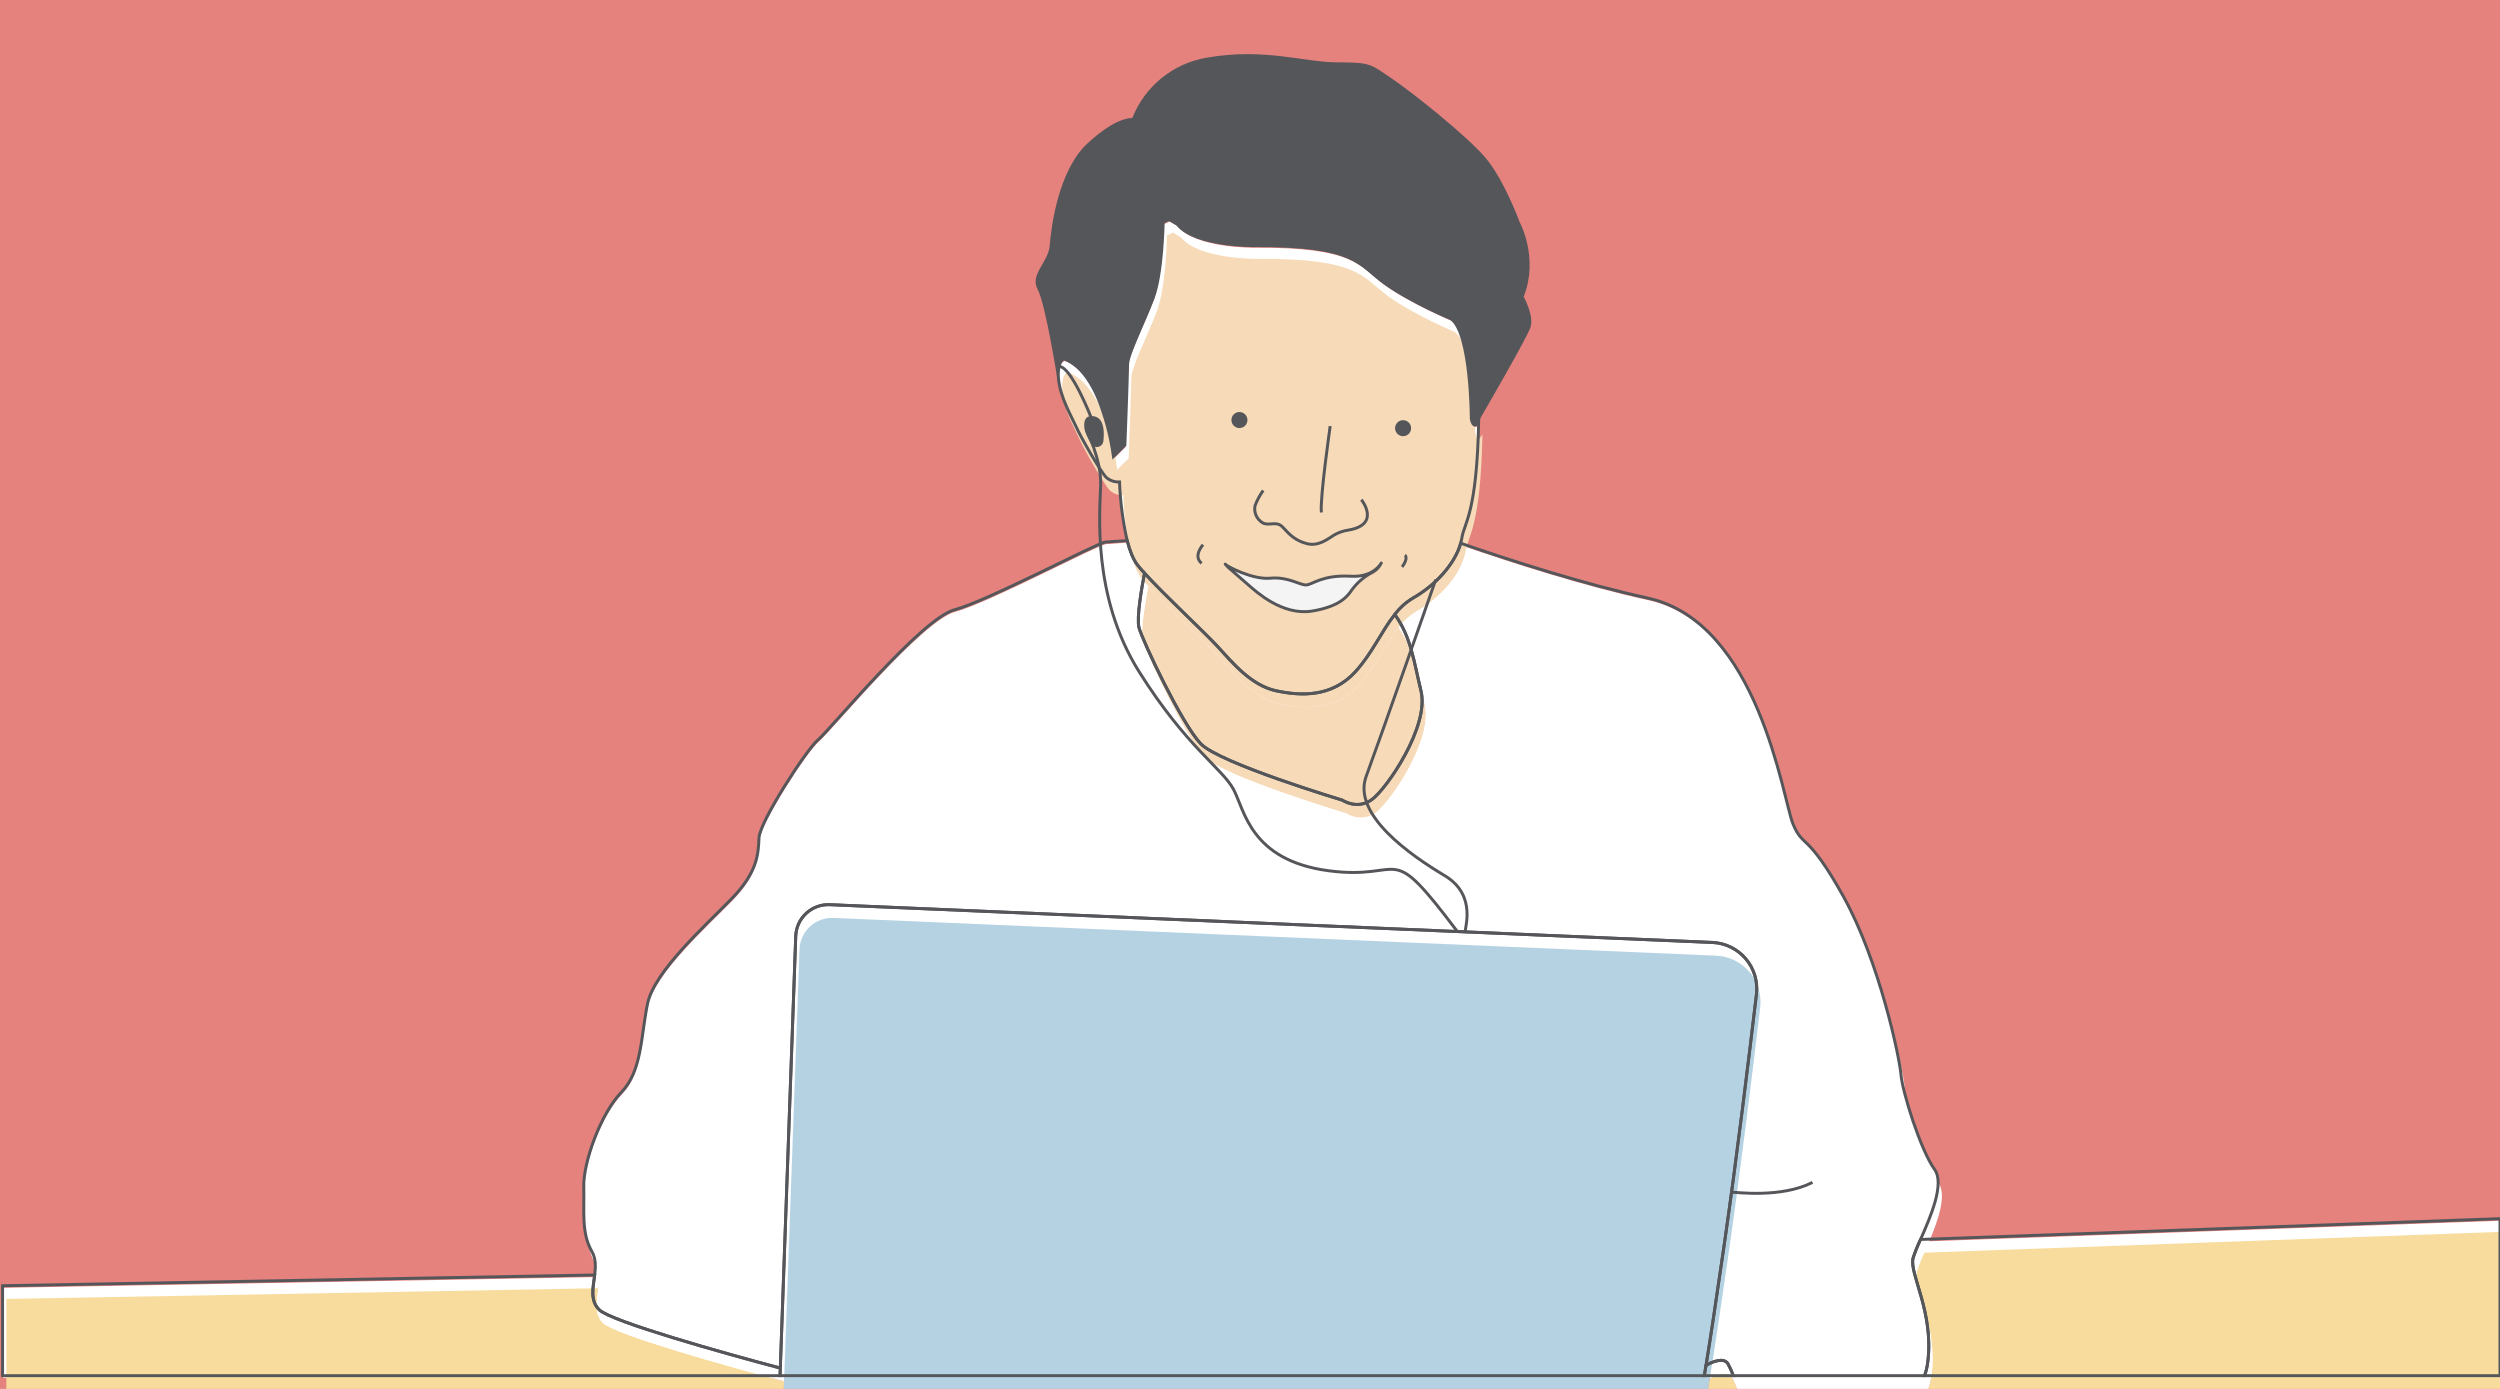
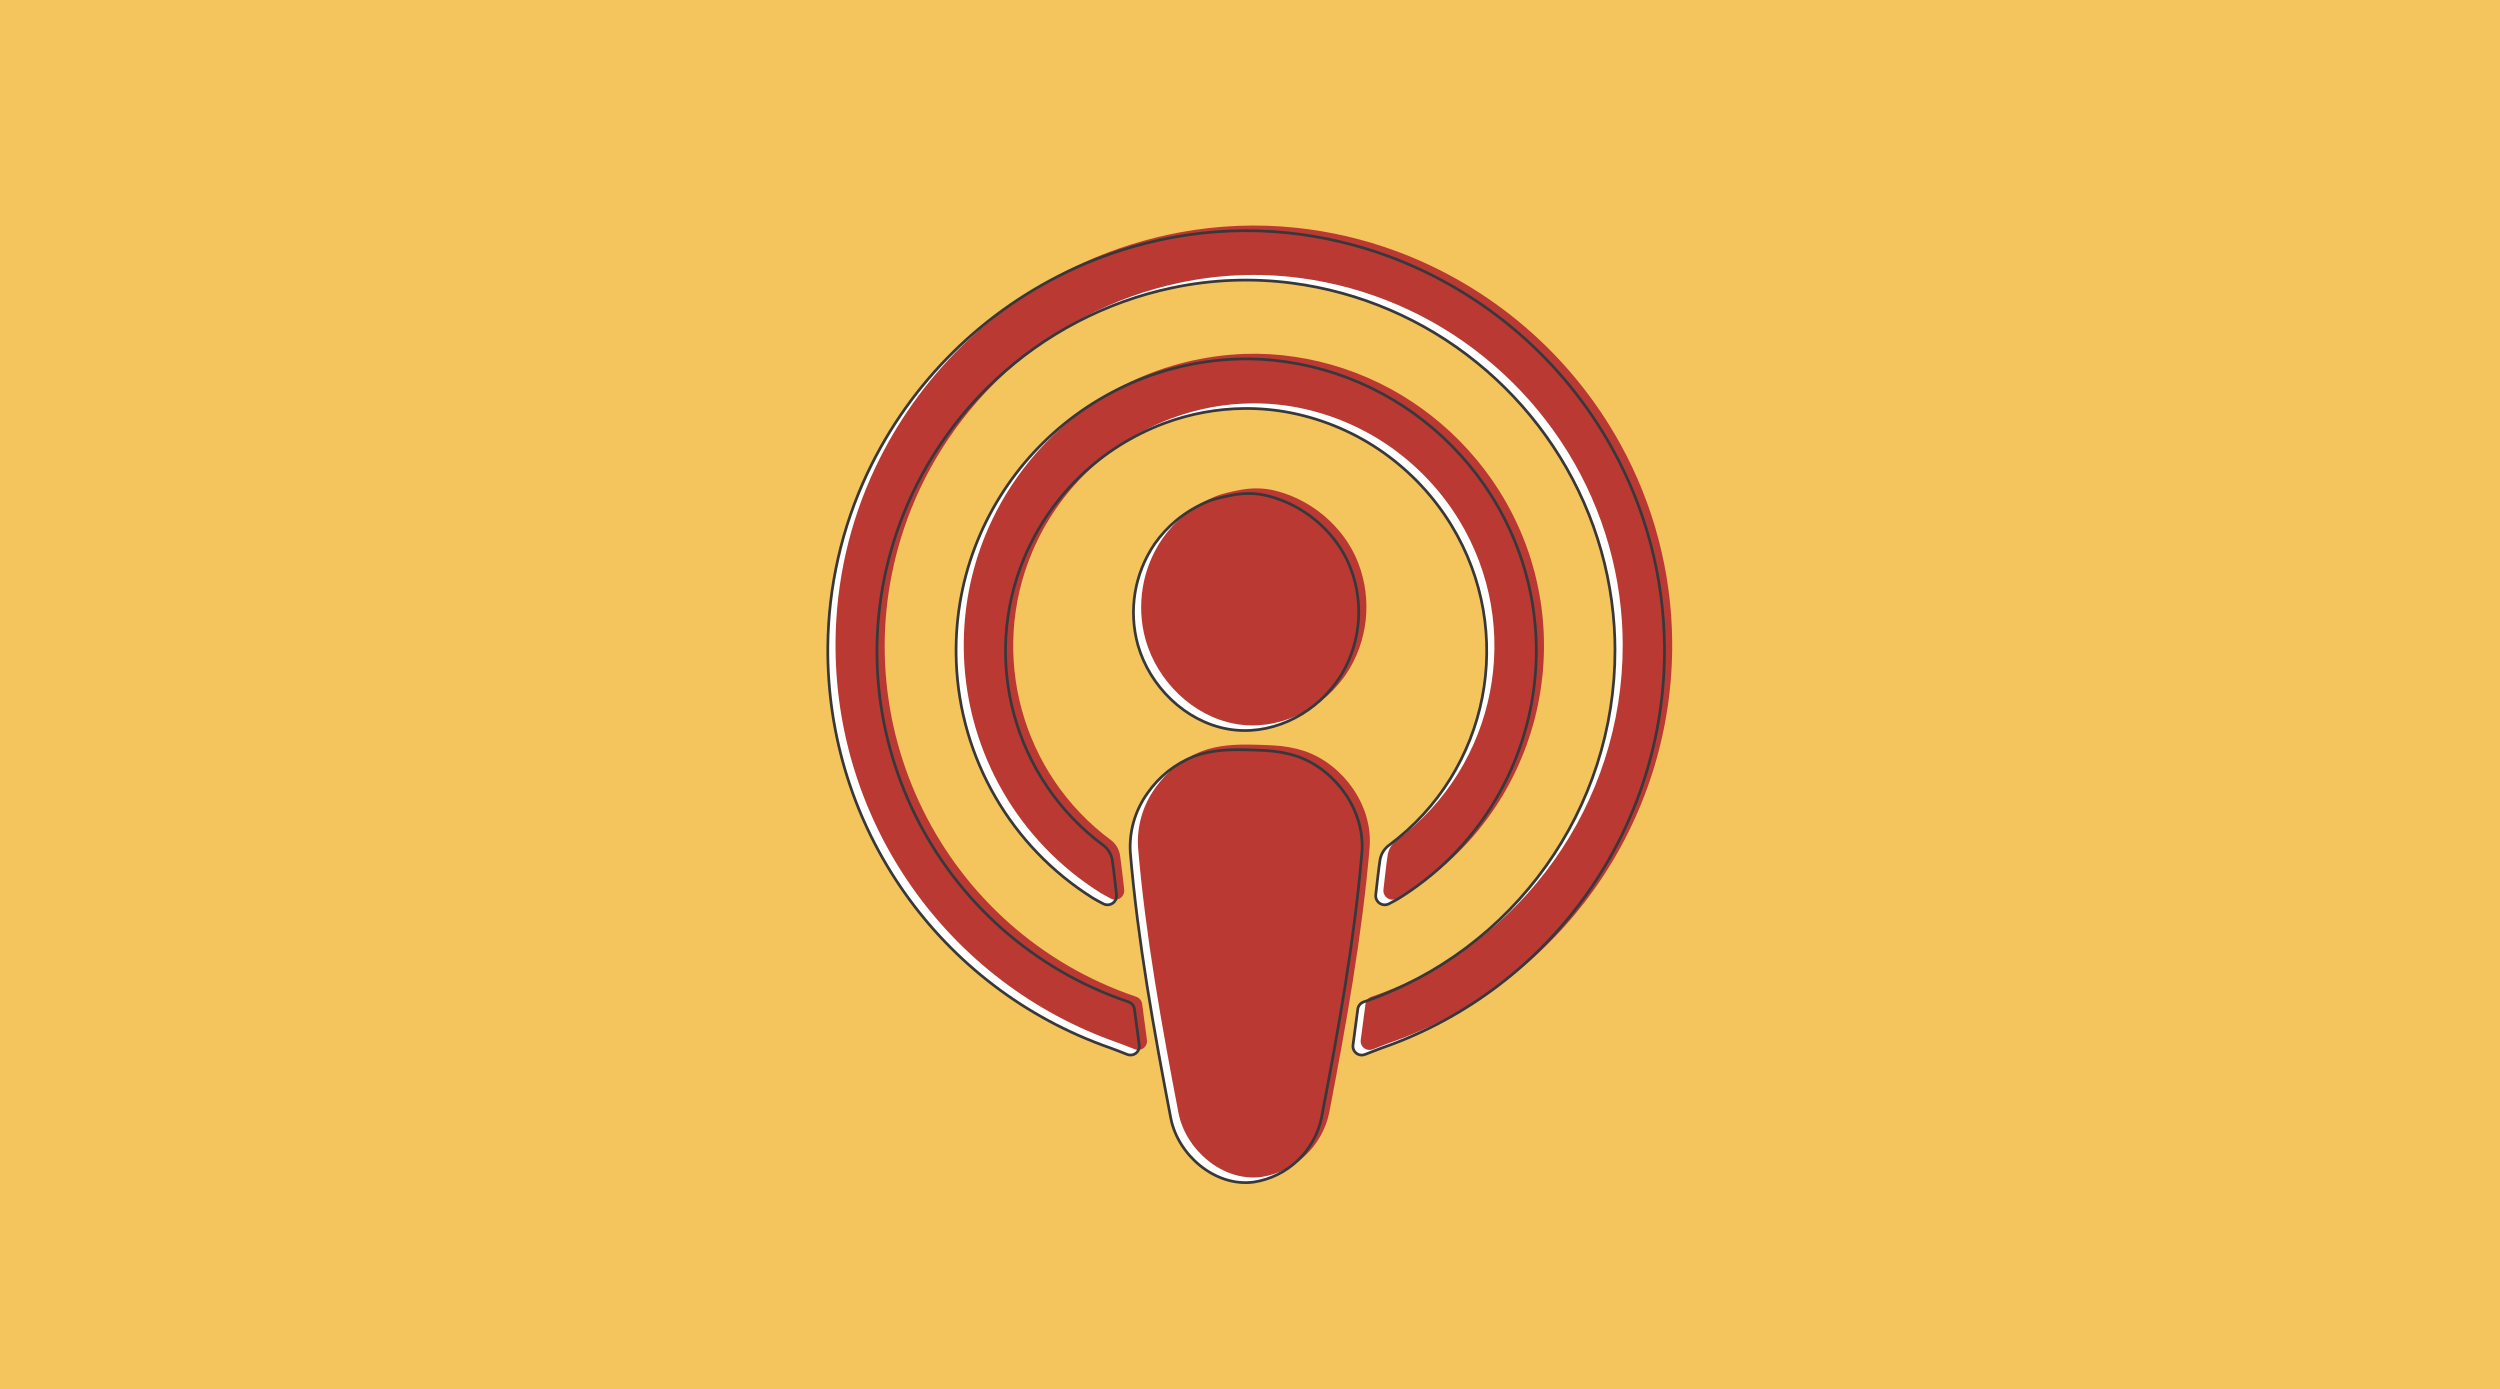
- <svg xmlns="http://www.w3.org/2000/svg" id="Layer_1" data-name="Layer 1" viewBox="0 0 841.89 467.717">
-   <defs>
-     <style>.cls-1{fill:#e5827d;}.cls-2{fill:#fff;}.cls-3{fill:#f7dab8;}.cls-4{fill:#f8dc9d;}.cls-5{fill:#b5d2e3;}.cls-10,.cls-6{fill:none;}.cls-10,.cls-6,.cls-8,.cls-9{stroke:#54565a;}.cls-6,.cls-8{stroke-miterlimit:10;}.cls-7,.cls-8{fill:#54565a;}.cls-9{fill:#f4f4f4;}.cls-10,.cls-9{stroke-linejoin:round;}</style>
-   </defs>
-   <rect class="cls-1" x="-1.267" width="843.157" height="467.717" />
-   <path class="cls-2" d="M429.877,233.322c-8.365-1.809-14.696-9.496-19.67-14.922-4.396-4.795-17.791-17.179-24.593-24.676-.862,4.44-2.743,14.987-1.859,18.346,1.131,4.296,14.469,32.557,20.8,39.113s47.704,18.991,47.704,18.991,4.974,3.391,9.948-.226,19.444-24.643,16.504-36.626c-2.347-9.567-3.257-17.981-8.821-25.702-4.44,5.594-7.678,13.229-13.336,19.372C448.642,235.582,438.242,235.13,429.877,233.322Z" />
-   <path class="cls-2" d="M497.929,142.887c-1.583,2.713-2.261-1.13-2.261-1.13s0-28.713-6.783-33.687c0,0-13.565-5.652-22.383-11.983-8.817-6.33-9.496-12.887-44.087-12.661,0,0-19.896.226-25.774-7.235l-2.713-1.583-2.035.904s-.226,17.183-3.391,25.548c-3.165,8.365-8.591,18.991-8.591,22.383,0,3.391-.904,27.13-.904,27.13l-3.844,3.844a81.27,81.27,0,0,0-5.241-19.688c-2.047-4.738-4.816-9.151-8.511-11.691a12.976,12.976,0,0,0-2.771-1.459,1.317,1.317,0,0,0-.512.164,3.435,3.435,0,0,0-1.278,2.378,13.552,13.552,0,0,0-.216,3.968c.506,6.356,4.564,13.173,5.868,16.154,1.583,3.617,8.365,15.374,10.174,17.183a6.265,6.265,0,0,0,4.522,1.583,108.764,108.764,0,0,0,2.577,19.73c.864,3.379,2.01,6.408,3.527,8.305.631.789,1.417,1.694,2.311,2.68,6.802,7.497,20.198,19.881,24.593,24.676,4.974,5.426,11.304,13.113,19.67,14.922,8.365,1.809,18.765,2.261,26.678-6.33,5.658-6.143,8.896-13.778,13.336-19.372a21.382,21.382,0,0,1,6.107-5.498c7.673-4.355,14.191-11.562,16.092-18.483a16.328,16.328,0,0,0,.413-1.865c.759-5.007,5.04-8.021,5.648-39.268C498.063,142.658,497.986,142.79,497.929,142.887Z" />
-   <path class="cls-2" d="M583.919,463.971a32.361,32.361,0,0,0-1.885-4.11c-1.498-2.098-5.073-.622-7.32.613-.223,1.356-.42,2.513-.594,3.497Z" />
-   <path class="cls-2" d="M648.306,463.971H841.89V411.101L646.949,418.099a54.222,54.222,0,0,0-2.516,6.266c-1.356,5.2,7.009,18.087,4.974,34.817A21.472,21.472,0,0,1,648.306,463.971Z" />
-   <path class="cls-2" d="M262.876,463.971l.091-2.551c-18.617-4.918-57.027-15.688-60.986-19.646-3.168-3.168-2.057-7.427-1.523-11.703L1.06,433.682v30.288Z" />
-   <path class="cls-2" d="M199.495,422.104c1.414,2.474,1.307,5.223.964,7.966-.534,4.276-1.645,8.535,1.523,11.703,3.958,3.958,42.369,14.728,60.986,19.646l1.181-33.057,4.015-112.414a10.988,10.988,0,0,1,11.451-10.586L576.851,318.085a15.609,15.609,0,0,1,14.839,17.425c-2.404,20.337-6.691,55.534-10.855,84.361-2.49,17.238-4.748,32.259-6.121,40.602,2.247-1.235,5.822-2.71,7.32-.613a32.361,32.361,0,0,1,1.885,4.11h64.387a21.472,21.472,0,0,0,1.101-4.788c2.035-16.73-6.331-29.617-4.974-34.817a54.222,54.222,0,0,1,2.516-6.266c3.338-7.585,8.229-18.73,4.719-23.578-4.748-6.557-10.852-26.226-11.304-31.878s-7.235-38.209-19.444-60.139-13.565-16.052-16.957-24.417-11.53-67.826-48.835-75.965c-21.676-4.729-46.251-12.664-63.039-18.483-1.901,6.921-8.418,14.128-16.092,18.483a21.382,21.382,0,0,0-6.107,5.498c5.563,7.722,6.474,16.135,8.821,25.702,2.939,11.983-11.531,33.009-16.504,36.626s-9.948.226-9.948.226-41.374-12.435-47.704-18.991-19.669-34.817-20.8-39.113c-.884-3.359.997-13.906,1.859-18.346-.895-.986-1.68-1.892-2.311-2.68-1.517-1.897-2.663-4.926-3.527-8.305l-7.255.503c-2.34,0-39.785,19.892-50.901,22.818s-42.091,40.602-45.934,43.767c-3.844,3.165-19.67,27.583-19.896,33.009-.226,5.426-.452,11.53-9.27,20.574s-26,24.417-28.261,35.27c-2.261,10.852-1.809,22.609-8.817,29.843-7.009,7.235-12.887,23.739-12.661,31.878C197.008,408.539,195.877,415.773,199.495,422.104Z" />
-   <path class="cls-2" d="M574.12,463.971c.174-.984.371-2.142.594-3.497,1.373-8.342,3.631-23.364,6.121-40.602,4.164-28.827,8.451-64.024,10.855-84.361A15.609,15.609,0,0,0,576.851,318.085L279.614,305.363a10.988,10.988,0,0,0-11.451,10.586l-4.015,112.414-1.181,33.057-.091,2.551Z" />
-   <path class="cls-3" d="M430.951,237.067c-8.365-1.809-14.696-9.496-19.67-14.922-4.396-4.795-17.791-17.179-24.593-24.676-.862,4.44-2.743,14.987-1.859,18.346,1.131,4.296,14.469,32.557,20.8,39.113s47.704,18.991,47.704,18.991,4.974,3.391,9.948-.226,19.444-24.643,16.504-36.626c-2.347-9.567-3.257-17.981-8.821-25.702-4.44,5.594-7.678,13.229-13.336,19.372C449.716,239.328,439.316,238.876,430.951,237.067Z" />
-   <path class="cls-3" d="M499.003,146.633c-1.583,2.713-2.261-1.13-2.261-1.13s0-28.713-6.783-33.687c0,0-13.565-5.652-22.383-11.983-8.817-6.33-9.496-12.887-44.087-12.661,0,0-19.896.226-25.774-7.235l-2.713-1.583-2.035.904s-.226,17.183-3.391,25.548c-3.165,8.365-8.591,18.991-8.591,22.383,0,3.391-.904,27.13-.904,27.13l-3.844,3.844a81.27,81.27,0,0,0-5.241-19.688c-2.047-4.738-4.816-9.151-8.511-11.691a12.976,12.976,0,0,0-2.771-1.459,1.317,1.317,0,0,0-.512.164,3.435,3.435,0,0,0-1.278,2.378,13.552,13.552,0,0,0-.216,3.968c.506,6.356,4.564,13.173,5.868,16.154,1.583,3.617,8.365,15.374,10.174,17.183a6.265,6.265,0,0,0,4.522,1.583,108.764,108.764,0,0,0,2.577,19.73c.864,3.379,2.01,6.408,3.527,8.305.631.789,1.417,1.694,2.311,2.68,6.802,7.497,20.198,19.881,24.593,24.676,4.974,5.426,11.304,13.113,19.67,14.922,8.365,1.809,18.765,2.261,26.678-6.33,5.658-6.143,8.896-13.778,13.336-19.372a21.381,21.381,0,0,1,6.107-5.498c7.673-4.355,14.191-11.562,16.092-18.483a16.324,16.324,0,0,0,.413-1.865c.759-5.007,5.04-8.021,5.648-39.268C499.136,146.404,499.059,146.536,499.003,146.633Z" />
-   <path class="cls-4" d="M584.992,467.717a32.362,32.362,0,0,0-1.885-4.11c-1.498-2.098-5.073-.622-7.32.613-.223,1.356-.42,2.513-.594,3.497Z" />
-   <path class="cls-4" d="M649.38,467.717H841.89V414.847L648.023,421.845a54.222,54.222,0,0,0-2.516,6.266c-1.356,5.2,7.009,18.087,4.974,34.817A21.472,21.472,0,0,1,649.38,467.717Z" />
-   <path class="cls-4" d="M263.95,467.717l.091-2.551c-18.617-4.918-57.027-15.688-60.986-19.646-3.168-3.168-2.057-7.427-1.523-11.703L2.133,437.428v30.288Z" />
-   <path class="cls-2" d="M200.568,425.85c1.414,2.474,1.307,5.223.964,7.966-.534,4.276-1.645,8.535,1.523,11.703,3.958,3.958,42.369,14.728,60.986,19.646l1.181-33.057L269.236,319.695a10.988,10.988,0,0,1,11.451-10.586L577.924,321.831a15.609,15.609,0,0,1,14.839,17.425c-2.404,20.337-6.691,55.534-10.855,84.361-2.49,17.238-4.748,32.259-6.121,40.602,2.247-1.235,5.822-2.71,7.32-.613a32.362,32.362,0,0,1,1.885,4.11H649.38a21.472,21.472,0,0,0,1.101-4.788c2.035-16.73-6.331-29.617-4.974-34.817a54.222,54.222,0,0,1,2.516-6.266c3.338-7.585,8.229-18.73,4.719-23.578-4.748-6.557-10.852-26.226-11.304-31.878s-7.235-38.209-19.444-60.139-13.565-16.052-16.957-24.417c-3.391-8.365-11.53-67.826-48.835-75.965-21.676-4.729-46.251-12.664-63.039-18.483-1.901,6.921-8.418,14.128-16.092,18.483a21.381,21.381,0,0,0-6.107,5.498c5.563,7.722,6.474,16.135,8.821,25.702,2.939,11.983-11.531,33.009-16.504,36.626s-9.948.226-9.948.226-41.374-12.435-47.704-18.991-19.669-34.817-20.8-39.113c-.884-3.359.997-13.906,1.859-18.346-.895-.986-1.68-1.892-2.311-2.68-1.517-1.897-2.663-4.926-3.527-8.305l-7.255.503c-2.34,0-39.785,19.892-50.901,22.818s-42.091,40.602-45.934,43.767c-3.844,3.165-19.67,27.583-19.896,33.009-.226,5.426-.452,11.53-9.27,20.574s-26,24.417-28.261,35.27c-2.261,10.852-1.809,22.609-8.817,29.843-7.009,7.235-12.887,23.739-12.661,31.878C198.081,412.285,196.951,419.519,200.568,425.85Z" />
-   <path class="cls-5" d="M575.193,467.717c.174-.984.371-2.142.594-3.497,1.373-8.342,3.631-23.364,6.121-40.602,4.164-28.827,8.451-64.024,10.855-84.361A15.609,15.609,0,0,0,577.924,321.831L280.687,309.109a10.988,10.988,0,0,0-11.451,10.586L265.221,432.108l-1.181,33.057-.091,2.551Z" />
-   <path class="cls-6" d="M429.684,232.615c-8.365-1.809-14.696-9.496-19.67-14.922-4.396-4.795-17.791-17.179-24.593-24.676-.862,4.44-2.743,14.987-1.859,18.346,1.131,4.296,14.469,32.557,20.8,39.113s47.704,18.991,47.704,18.991,4.974,3.391,9.948-.226,19.444-24.643,16.504-36.626c-2.347-9.567-3.257-17.981-8.821-25.702-4.44,5.594-7.678,13.229-13.336,19.372C448.449,234.875,438.049,234.423,429.684,232.615Z" />
-   <path class="cls-6" d="M497.736,142.18c-1.583,2.713-2.261-1.13-2.261-1.13s0-28.713-6.783-33.687c0,0-13.565-5.652-22.383-11.983-8.817-6.33-9.496-12.887-44.087-12.661,0,0-19.896.226-25.774-7.235l-2.713-1.583-2.035.904s-.226,17.183-3.391,25.548c-3.165,8.365-8.591,18.991-8.591,22.383,0,3.391-.904,27.13-.904,27.13l-3.844,3.844a81.27,81.27,0,0,0-5.241-19.688c-2.047-4.738-4.816-9.151-8.511-11.691a12.976,12.976,0,0,0-2.771-1.459,1.317,1.317,0,0,0-.512.164,3.435,3.435,0,0,0-1.278,2.378,13.552,13.552,0,0,0-.216,3.968c.506,6.356,4.564,13.173,5.868,16.154,1.583,3.617,8.365,15.374,10.174,17.183a6.265,6.265,0,0,0,4.522,1.583,108.763,108.763,0,0,0,2.577,19.73c.864,3.379,2.01,6.408,3.527,8.305.631.789,1.417,1.694,2.311,2.68,6.802,7.497,20.198,19.881,24.593,24.676,4.974,5.426,11.304,13.113,19.67,14.922,8.365,1.809,18.765,2.261,26.678-6.33,5.658-6.143,8.896-13.778,13.336-19.372a21.382,21.382,0,0,1,6.107-5.498c7.673-4.355,14.191-11.562,16.092-18.483a16.324,16.324,0,0,0,.413-1.865c.759-5.007,5.04-8.021,5.648-39.268C497.87,141.951,497.792,142.083,497.736,142.18Z" />
-   <path class="cls-7" d="M513.11,99.902c5.2-13.113-1.357-25.096-1.357-25.096s-5.2-14.243-11.53-21.704c-6.331-7.461-25.096-22.383-31.878-26.904-6.782-4.522-6.556-5.2-17.861-5.2-11.304,0-24.643-4.974-44.087-1.583A32.848,32.848,0,0,0,381.301,39.763s-5.2-.678-15.148,8.591c-9.948,9.27-12.209,28.713-12.661,34.365s-6.782,9.722-4.069,14.696c2.713,4.974,6.782,30.974,6.782,30.974l.237-1.006a13.552,13.552,0,0,1,.216-3.968,3.435,3.435,0,0,1,1.278-2.378,1.317,1.317,0,0,1,.512-.164,12.976,12.976,0,0,1,2.771,1.459c3.694,2.539,6.464,6.952,8.511,11.691a81.27,81.27,0,0,1,5.241,19.688l3.844-3.844s.904-23.739.904-27.13c0-3.391,5.426-14.017,8.591-22.383,3.165-8.365,3.391-25.548,3.391-25.548l2.035-.904,2.713,1.583c5.878,7.461,25.774,7.235,25.774,7.235,34.591-.226,35.27,6.33,44.087,12.661,8.817,6.33,22.383,11.983,22.383,11.983,6.783,4.974,6.783,33.687,6.783,33.687s.678,3.844,2.261,1.13c.056-.097.134-.229.222-.381,2.394-4.114,16.105-27.791,17.413-31.498C516.727,106.458,513.11,99.902,513.11,99.902Z" />
-   <path class="cls-6" d="M583.726,463.264a32.363,32.363,0,0,0-1.885-4.11c-1.498-2.098-5.073-.622-7.32.613-.223,1.356-.42,2.513-.594,3.497Z" />
-   <path class="cls-6" d="M648.113,463.264H841.89V410.394l-195.134,6.998a54.222,54.222,0,0,0-2.516,6.266c-1.356,5.2,7.009,18.087,4.974,34.817A21.471,21.471,0,0,1,648.113,463.264Z" />
-   <path class="cls-6" d="M262.683,463.264l.091-2.551c-18.617-4.918-57.027-15.688-60.986-19.646-3.168-3.168-2.057-7.427-1.523-11.703L.866,432.976v30.288Z" />
-   <path class="cls-6" d="M199.301,421.397c1.414,2.474,1.307,5.223.964,7.966-.534,4.276-1.645,8.535,1.523,11.703,3.958,3.958,42.369,14.728,60.986,19.646l1.181-33.057,4.015-112.414a10.988,10.988,0,0,1,11.451-10.586L576.658,317.378A15.609,15.609,0,0,1,591.497,334.804c-2.404,20.337-6.691,55.534-10.855,84.361-2.49,17.238-4.748,32.259-6.121,40.602,2.247-1.235,5.822-2.71,7.32-.613a32.363,32.363,0,0,1,1.885,4.11h64.387a21.471,21.471,0,0,0,1.101-4.788c2.035-16.73-6.331-29.617-4.974-34.817a54.222,54.222,0,0,1,2.516-6.266c3.338-7.585,8.229-18.73,4.719-23.578-4.748-6.557-10.852-26.226-11.304-31.878s-7.235-38.209-19.444-60.139S607.162,285.745,603.771,277.38c-3.391-8.365-11.53-67.826-48.835-75.965-21.676-4.729-46.251-12.664-63.039-18.483-1.901,6.921-8.418,14.128-16.092,18.483a21.382,21.382,0,0,0-6.107,5.498c5.563,7.722,6.474,16.135,8.821,25.702,2.939,11.983-11.531,33.009-16.504,36.626s-9.948.226-9.948.226-41.374-12.435-47.704-18.991-19.669-34.817-20.8-39.113c-.884-3.359.997-13.906,1.859-18.346-.895-.986-1.68-1.892-2.311-2.68-1.517-1.897-2.663-4.926-3.527-8.305l-7.255.503c-2.34,0-39.785,19.892-50.901,22.818s-42.091,40.602-45.934,43.767c-3.844,3.165-19.67,27.583-19.896,33.009-.226,5.426-.452,11.53-9.27,20.574s-26,24.417-28.261,35.27c-2.261,10.852-1.809,22.609-8.817,29.843-7.009,7.235-12.887,23.739-12.661,31.878C196.815,407.832,195.684,415.067,199.301,421.397Z" />
-   <path class="cls-6" d="M573.927,463.264c.174-.984.371-2.142.594-3.497,1.373-8.342,3.631-23.364,6.121-40.602,4.164-28.827,8.451-64.024,10.855-84.361a15.609,15.609,0,0,0-14.839-17.425L279.421,304.656a10.988,10.988,0,0,0-11.451,10.586l-4.015,112.414-1.181,33.057-.091,2.551Z" />
-   <path class="cls-6" d="M367.42,140.525s-6.712-17.254-10.762-17.111" />
-   <path class="cls-8" d="M365.804,144.835s-1.347-5.386,2.963-4.04c2.543.795,2.647,4.684,2.306,7.739a1.726,1.726,0,0,1-3.183.701A20.317,20.317,0,0,1,365.804,144.835Z" />
-   <path class="cls-6" d="M365.804,144.835s5.117,9.695,4.848,18.583-2.962,37.435,12.927,62.751,28.009,32.588,31.78,39.59,5.656,23.969,32.049,27.471,19.391-11.311,43.36,20.468" />
-   <path class="cls-6" d="M493.461,313.967c-.539-.808,4.309-12.389-7.002-19.122s-31.178-20.487-26.393-33.396,23.431-66.252,23.431-66.252" />
-   <path class="cls-6" d="M447.946,143.488s-3.501,24.508-2.963,29.086" />
-   <path class="cls-6" d="M458.45,168.265s6.733,8.349-4.309,10.234a13.477,13.477,0,0,0-4.795,1.631c-2.178,1.326-5.303,3.977-9.28,2.935s-5.871-3.125-8.049-5.492-4.64-.284-6.818-1.515a5.432,5.432,0,0,1-2.557-5.776,22.146,22.146,0,0,1,2.746-5.113" />
-   <path class="cls-9" d="M465.159,189.599s-2.568,4.883-10.132,4.451c-9.943-.568-13.068,2.935-15.245,2.935s-6.06-2.841-12.026-2.273-14.772-4.072-15.151-4.735l.947,1.042s5.303,4.64,7.291,6.344,10.984,10.037,20.927,8.428,12.234-5.405,13.446-7.102a19.655,19.655,0,0,1,7.007-5.966A6.928,6.928,0,0,0,465.159,189.599Z" />
-   <path class="cls-10" d="M405.125,183.444s-3.504,3.788-.473,6.25" />
-   <path class="cls-10" d="M473.114,186.948s1.326.852-.947,3.977" />
-   <circle class="cls-7" cx="417.387" cy="141.448" r="2.699" />
-   <circle class="cls-7" cx="472.498" cy="144.194" r="2.699" />
-   <path class="cls-6" d="M583.156,401.463c1.196,0,16.743,2.093,27.207-3.289" />
+ <svg xmlns="http://www.w3.org/2000/svg" version="1.1" id="Layer_1" x="0px" y="0px" viewBox="0 0 841.89 467.72" style="enable-background:new 0 0 841.89 467.72;" xml:space="preserve">
+   <style type="text/css">
+ 	.st0{fill:#F4C55C;}
+ 	.st1{fill:#FFFFFF;}
+ 	.st2{fill:#BA3932;}
+ 	.st3{fill:none;stroke:#37383B;stroke-width:0.925;stroke-miterlimit:10;}
+ </style>
+   <rect x="-1.42" y="-1.98" class="st0" width="844.72" height="472.35" />
+   <path class="st1" d="M419.1,137.56c5.27-0.04,10.53,0.45,15.7,1.48c11.2,2.24,21.8,6.8,31.13,13.4  c9.18,6.51,16.94,14.81,22.81,24.41c21.95,35.96,12.84,82.73-21.01,107.81c-1.57,1.18-2.64,2.9-2.99,4.84  c-0.34,1.84-1.44,11.74-1.44,11.74c-0.23,1.67,0.93,3.2,2.59,3.44c0.62,0.09,1.26-0.02,1.82-0.31c1.41-0.73,2.73-1.43,3.55-1.95  c45.94-28.73,59.89-89.25,31.16-135.19c-3.07-4.92-6.58-9.55-10.47-13.85c-7.54-8.35-16.44-15.36-26.32-20.73  c-10.09-5.47-21.06-9.13-32.41-10.79c-5.56-0.83-11.19-1.15-16.81-0.95c-54.25,2.13-96.51,47.85-94.37,102.1  c1.28,32.44,18.48,62.16,45.98,79.41c0.82,0.51,2.14,1.22,3.55,1.95c1.49,0.77,3.33,0.19,4.1-1.31c0.29-0.56,0.4-1.2,0.31-1.82  c0,0-1.1-9.9-1.44-11.74c-0.35-1.93-1.42-3.66-2.99-4.84c-30.16-22.36-41.12-62.45-26.54-97.04c8.84-20.84,25.85-37.14,47.06-45.07  C400.73,139.33,409.87,137.64,419.1,137.56z" />
+   <path class="st1" d="M426.13,252.75c-2.2-0.14-4.42-0.19-6.64-0.25c-5.85-0.14-11.88,0.11-17.41,2.21  c-6.29,2.47-11.7,6.74-15.57,12.28c-4.25,5.85-6.33,13.01-5.86,20.22c2.51,29.63,7.95,59.8,13.61,89.29  c2.38,12.4,14.88,23.29,27.91,21.58c11.36-1.74,20.46-10.34,22.84-21.58c5.66-29.49,11.1-59.66,13.61-89.29  c1.19-14.07-8.71-27.98-21.86-32.54C433.33,253.57,429.75,252.92,426.13,252.75z" />
+   <path class="st1" d="M419.29,165.94c-4.2,0.29-8.33,1.24-12.23,2.82c-3.92,1.58-7.57,3.74-10.84,6.42c-2.81,2.3-5.28,4.98-7.36,7.95  c-6.82,9.97-8.9,22.43-5.67,34.07c3.94,13.87,15.87,25.74,30.24,28.31c13.92,2.49,28.16-4.29,36.4-15.48  c0.77-1.04,1.49-2.12,2.15-3.24c6.7-11.49,7.41-25.52,1.91-37.64c-1.72-3.66-3.98-7.04-6.73-10.02c-2.75-3-5.93-5.57-9.42-7.65  c-3.49-2.08-7.28-3.63-11.23-4.58c-2.14-0.51-4.32-0.83-6.51-0.98" />
+   <path class="st1" d="M560.52,217.69c-0.22-23.27-6.23-46.12-17.49-66.49c-16.54-29.96-43.3-52.99-75.39-64.88  c-10.88-4.02-22.22-6.67-33.76-7.89c-13.06-1.37-26.24-0.85-39.15,1.55c-11.2,2.07-22.1,5.5-32.47,10.2  c-30.83,14.01-55.68,38.5-70.14,69.12c-8.61,18.27-13.16,38.19-13.35,58.39c-0.56,60.81,37.71,115.21,95.14,135.21  c1.42,0.49,3.6,1.38,5.72,2.2c1.53,0.59,3.25-0.17,3.84-1.7c0.18-0.46,0.24-0.97,0.17-1.46l-1.61-12.13c-0.15-1.12-0.93-2.06-2-2.42  c-65.18-22.04-100.15-92.75-78.11-157.93c3.06-9.05,7.16-17.73,12.2-25.85c11.87-19.1,28.62-34.69,48.53-45.14  c10.08-5.29,20.85-9.17,31.99-11.52c13.27-2.83,26.93-3.38,40.38-1.63c22.88,2.98,44.48,12.27,62.38,26.83  c8.78,7.12,16.58,15.39,23.16,24.59c13.54,18.86,21.53,41.14,23.04,64.3c0.17,2.58,0.26,5.16,0.26,7.75  c0.1,53.58-33.93,101.27-84.62,118.61c-1.07,0.36-1.85,1.3-2,2.42l-1.61,12.13c-0.21,1.63,0.93,3.12,2.55,3.33  c0.49,0.07,1,0.01,1.46-0.17c2.12-0.82,4.3-1.7,5.72-2.2C522.81,332.9,561.09,278.5,560.52,217.69z" />
+   <path class="st2" d="M421.69,135.83c5.27-0.04,10.53,0.45,15.7,1.48c11.2,2.24,21.8,6.8,31.13,13.4  c9.18,6.51,16.94,14.81,22.81,24.41c21.95,35.96,12.84,82.73-21.01,107.81c-1.57,1.18-2.64,2.9-2.99,4.84  c-0.34,1.84-1.44,11.74-1.44,11.74c-0.23,1.67,0.93,3.2,2.59,3.44c0.62,0.09,1.26-0.02,1.82-0.31c1.41-0.73,2.73-1.43,3.55-1.95  c45.94-28.73,59.89-89.25,31.16-135.19c-3.07-4.92-6.58-9.55-10.47-13.85c-7.54-8.35-16.44-15.36-26.32-20.73  c-10.09-5.47-21.06-9.13-32.41-10.79c-5.56-0.83-11.19-1.15-16.81-0.95c-54.25,2.13-96.51,47.85-94.37,102.1  c1.28,32.44,18.48,62.16,45.98,79.41c0.82,0.51,2.14,1.22,3.55,1.95c1.49,0.77,3.33,0.19,4.1-1.31c0.29-0.56,0.4-1.2,0.31-1.82  c0,0-1.1-9.9-1.44-11.74c-0.35-1.93-1.42-3.66-2.99-4.84c-30.16-22.36-41.12-62.45-26.54-97.04c8.84-20.84,25.85-37.14,47.06-45.07  C403.33,137.6,412.47,135.91,421.69,135.83z" />
+   <path class="st2" d="M428.73,251.02c-2.2-0.14-4.42-0.19-6.64-0.25c-5.85-0.14-11.88,0.11-17.41,2.21  c-6.29,2.47-11.7,6.74-15.57,12.28c-4.25,5.85-6.33,13.01-5.86,20.22c2.51,29.63,7.95,59.8,13.61,89.29  c2.38,12.4,14.88,23.29,27.91,21.58c11.36-1.74,20.46-10.34,22.84-21.58c5.66-29.49,11.1-59.66,13.61-89.29  c1.19-14.07-8.71-27.98-21.86-32.54C435.93,251.83,432.35,251.18,428.73,251.02z" />
+   <path class="st2" d="M409.65,167.02c-3.92,1.58-7.57,3.74-10.84,6.42c-2.81,2.3-5.28,4.98-7.36,7.95  c-6.82,9.97-8.9,22.43-5.67,34.07c3.94,13.87,15.87,25.74,30.24,28.31c13.92,2.49,28.16-4.29,36.4-15.48  c0.77-1.04,1.49-2.12,2.15-3.24c6.7-11.49,7.41-25.52,1.91-37.64c-1.72-3.66-3.98-7.04-6.73-10.02c-2.75-3-5.93-5.57-9.42-7.65  c-3.49-2.08-7.28-3.63-11.23-4.58c-0.02-0.01-0.04-0.01-0.06-0.02c-3.69-0.87-7.53-0.86-11.26-0.18  C415,165.49,411.65,166.21,409.65,167.02z" />
+   <path class="st2" d="M563.12,215.96c-0.22-23.27-6.23-46.12-17.49-66.49c-16.54-29.96-43.3-52.99-75.39-64.88  c-10.88-4.02-22.22-6.67-33.76-7.89c-13.06-1.37-26.24-0.85-39.15,1.55c-11.2,2.07-22.1,5.5-32.47,10.2  c-30.83,14.01-55.68,38.5-70.14,69.12c-8.61,18.27-13.16,38.19-13.35,58.39c-0.56,60.81,37.71,115.21,95.14,135.21  c1.42,0.5,3.6,1.38,5.72,2.2c1.53,0.59,3.25-0.17,3.84-1.7c0.18-0.46,0.24-0.97,0.17-1.46l-1.61-12.13c-0.15-1.12-0.93-2.06-2-2.42  c-65.18-22.04-100.15-92.75-78.11-157.93c3.06-9.05,7.16-17.73,12.2-25.85c11.87-19.1,28.62-34.69,48.53-45.14  c10.08-5.29,20.85-9.17,31.99-11.52c13.27-2.83,26.93-3.38,40.38-1.63c22.88,2.98,44.48,12.27,62.38,26.83  c8.78,7.12,16.58,15.39,23.16,24.59c13.54,18.86,21.53,41.14,23.04,64.3c0.17,2.58,0.26,5.16,0.26,7.75  c0.1,53.58-33.93,101.27-84.62,118.61c-1.07,0.36-1.85,1.3-2,2.42l-1.61,12.13c-0.21,1.63,0.93,3.12,2.55,3.33  c0.49,0.07,1,0.01,1.46-0.17c2.12-0.82,4.3-1.7,5.72-2.2C525.41,331.17,563.68,276.77,563.12,215.96z" />
+   <path class="st3" d="M419.1,137.56c5.27-0.04,10.53,0.45,15.7,1.48c11.2,2.24,21.8,6.8,31.13,13.4  c9.18,6.51,16.94,14.81,22.81,24.41c21.95,35.96,12.84,82.73-21.01,107.81c-1.57,1.18-2.64,2.9-2.99,4.84  c-0.34,1.84-1.44,11.74-1.44,11.74c-0.23,1.67,0.93,3.2,2.59,3.44c0.62,0.09,1.26-0.02,1.82-0.31c1.41-0.73,2.73-1.43,3.55-1.95  c45.94-28.73,59.89-89.25,31.16-135.19c-3.07-4.92-6.58-9.55-10.47-13.85c-7.54-8.35-16.44-15.36-26.32-20.73  c-10.09-5.47-21.06-9.13-32.41-10.79c-5.56-0.83-11.19-1.15-16.81-0.95c-54.25,2.13-96.51,47.85-94.37,102.1  c1.28,32.44,18.48,62.16,45.98,79.41c0.82,0.51,2.14,1.22,3.55,1.95c1.49,0.77,3.33,0.19,4.1-1.31c0.29-0.56,0.4-1.2,0.31-1.82  c0,0-1.1-9.9-1.44-11.74c-0.35-1.93-1.42-3.66-2.99-4.84c-30.16-22.36-41.12-62.45-26.54-97.04c8.84-20.84,25.85-37.14,47.06-45.07  C400.73,139.33,409.87,137.64,419.1,137.56z" />
+   <path class="st3" d="M426.13,252.75c-2.2-0.14-4.42-0.19-6.64-0.25c-5.85-0.14-11.88,0.11-17.41,2.21  c-6.29,2.47-11.7,6.74-15.57,12.28c-4.25,5.85-6.33,13.01-5.86,20.22c2.51,29.63,7.95,59.8,13.61,89.29  c2.38,12.4,14.88,23.29,27.91,21.58c11.36-1.74,20.46-10.34,22.84-21.58c5.66-29.49,11.1-59.66,13.61-89.29  c1.19-14.07-8.71-27.98-21.86-32.54C433.33,253.57,429.75,252.92,426.13,252.75z" />
+   <path class="st3" d="M407.06,168.75c-3.92,1.58-7.57,3.74-10.84,6.42c-2.81,2.3-5.28,4.98-7.36,7.95  c-6.82,9.97-8.9,22.43-5.67,34.07c3.94,13.87,15.87,25.74,30.24,28.31c13.92,2.49,28.16-4.29,36.4-15.48  c0.77-1.04,1.49-2.12,2.15-3.24c6.7-11.49,7.41-25.52,1.91-37.64c-1.72-3.66-3.98-7.04-6.73-10.02c-2.75-3-5.93-5.57-9.42-7.65  c-3.49-2.08-7.28-3.63-11.23-4.58c-0.02-0.01-0.04-0.01-0.06-0.02c-3.69-0.87-7.53-0.86-11.26-0.18  C412.41,167.23,409.06,167.95,407.06,168.75z" />
+   <path class="st3" d="M560.52,217.69c-0.22-23.27-6.23-46.12-17.49-66.49c-16.54-29.96-43.3-52.99-75.39-64.88  c-10.88-4.02-22.22-6.67-33.76-7.89c-13.06-1.37-26.24-0.85-39.15,1.55c-11.2,2.07-22.1,5.5-32.47,10.2  c-30.83,14.01-55.68,38.5-70.14,69.12c-8.61,18.27-13.16,38.19-13.35,58.39c-0.56,60.81,37.71,115.21,95.14,135.21  c1.42,0.49,3.6,1.38,5.72,2.2c1.53,0.59,3.25-0.17,3.84-1.7c0.18-0.46,0.24-0.97,0.17-1.46l-1.61-12.13c-0.15-1.12-0.93-2.06-2-2.42  c-65.18-22.04-100.15-92.75-78.11-157.93c3.06-9.05,7.16-17.73,12.2-25.85c11.87-19.1,28.62-34.69,48.53-45.14  c10.08-5.29,20.85-9.17,31.99-11.52c13.27-2.83,26.93-3.38,40.38-1.63c22.88,2.98,44.48,12.27,62.38,26.83  c8.78,7.12,16.58,15.39,23.16,24.59c13.54,18.86,21.53,41.14,23.04,64.3c0.17,2.58,0.26,5.16,0.26,7.75  c0.1,53.58-33.93,101.27-84.62,118.61c-1.07,0.36-1.85,1.3-2,2.42l-1.61,12.13c-0.21,1.63,0.93,3.12,2.55,3.33  c0.49,0.07,1,0.01,1.46-0.17c2.12-0.82,4.3-1.7,5.72-2.2C522.81,332.9,561.09,278.5,560.52,217.69z" />
</svg>
